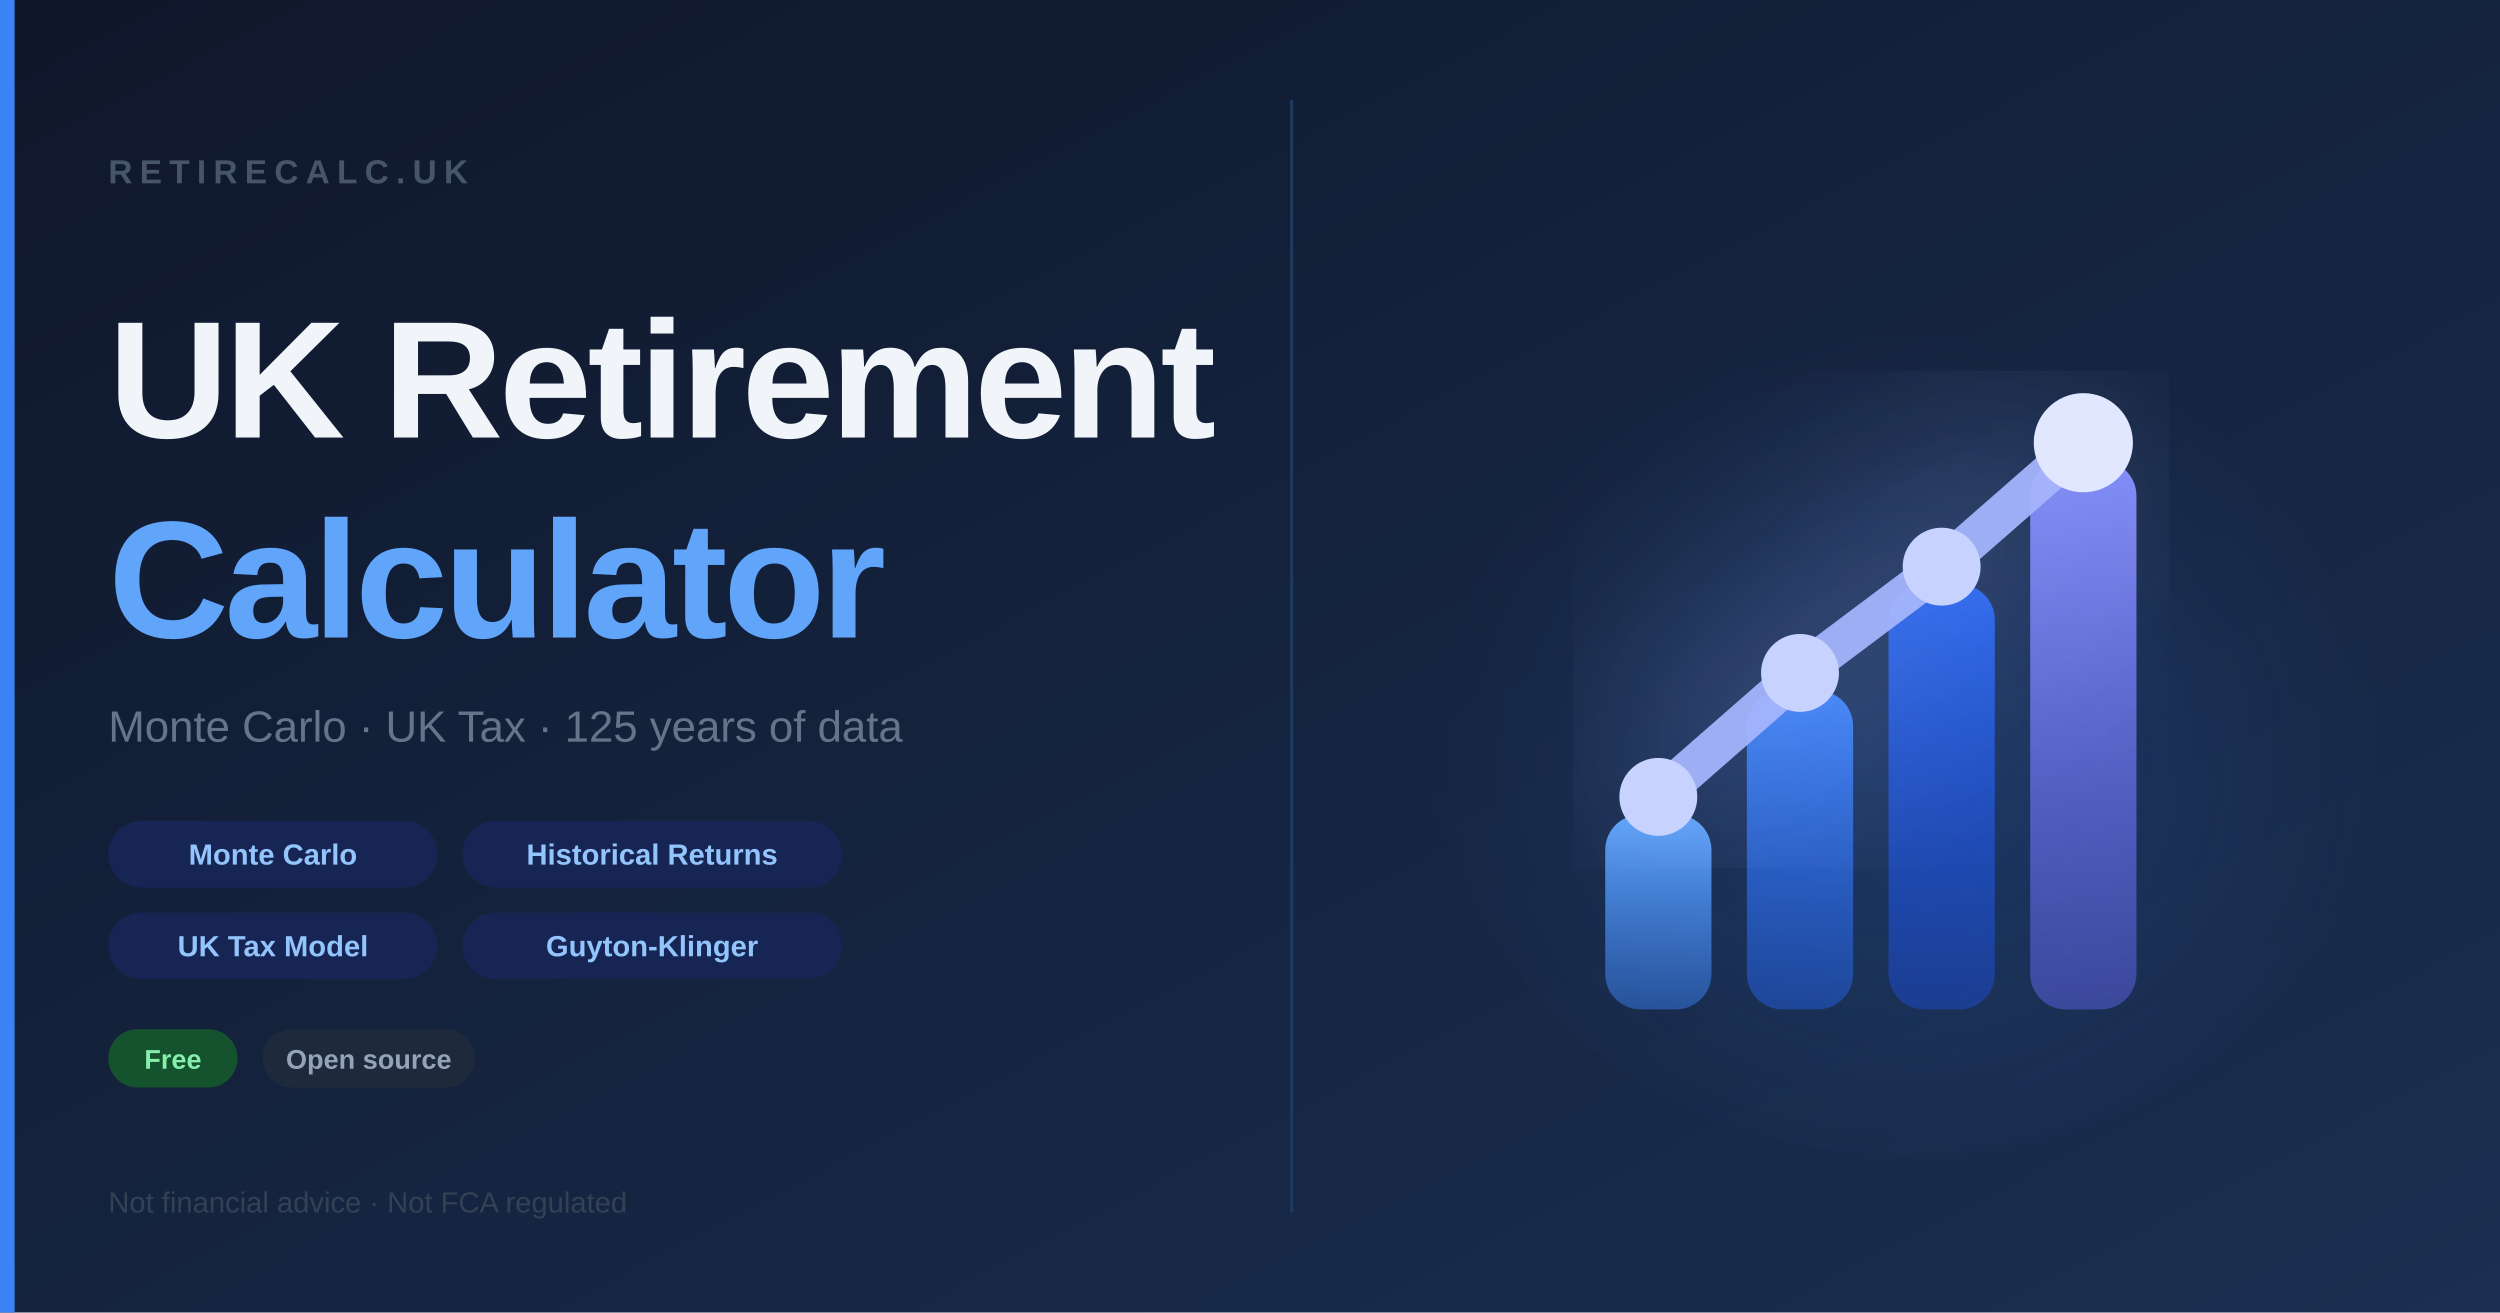
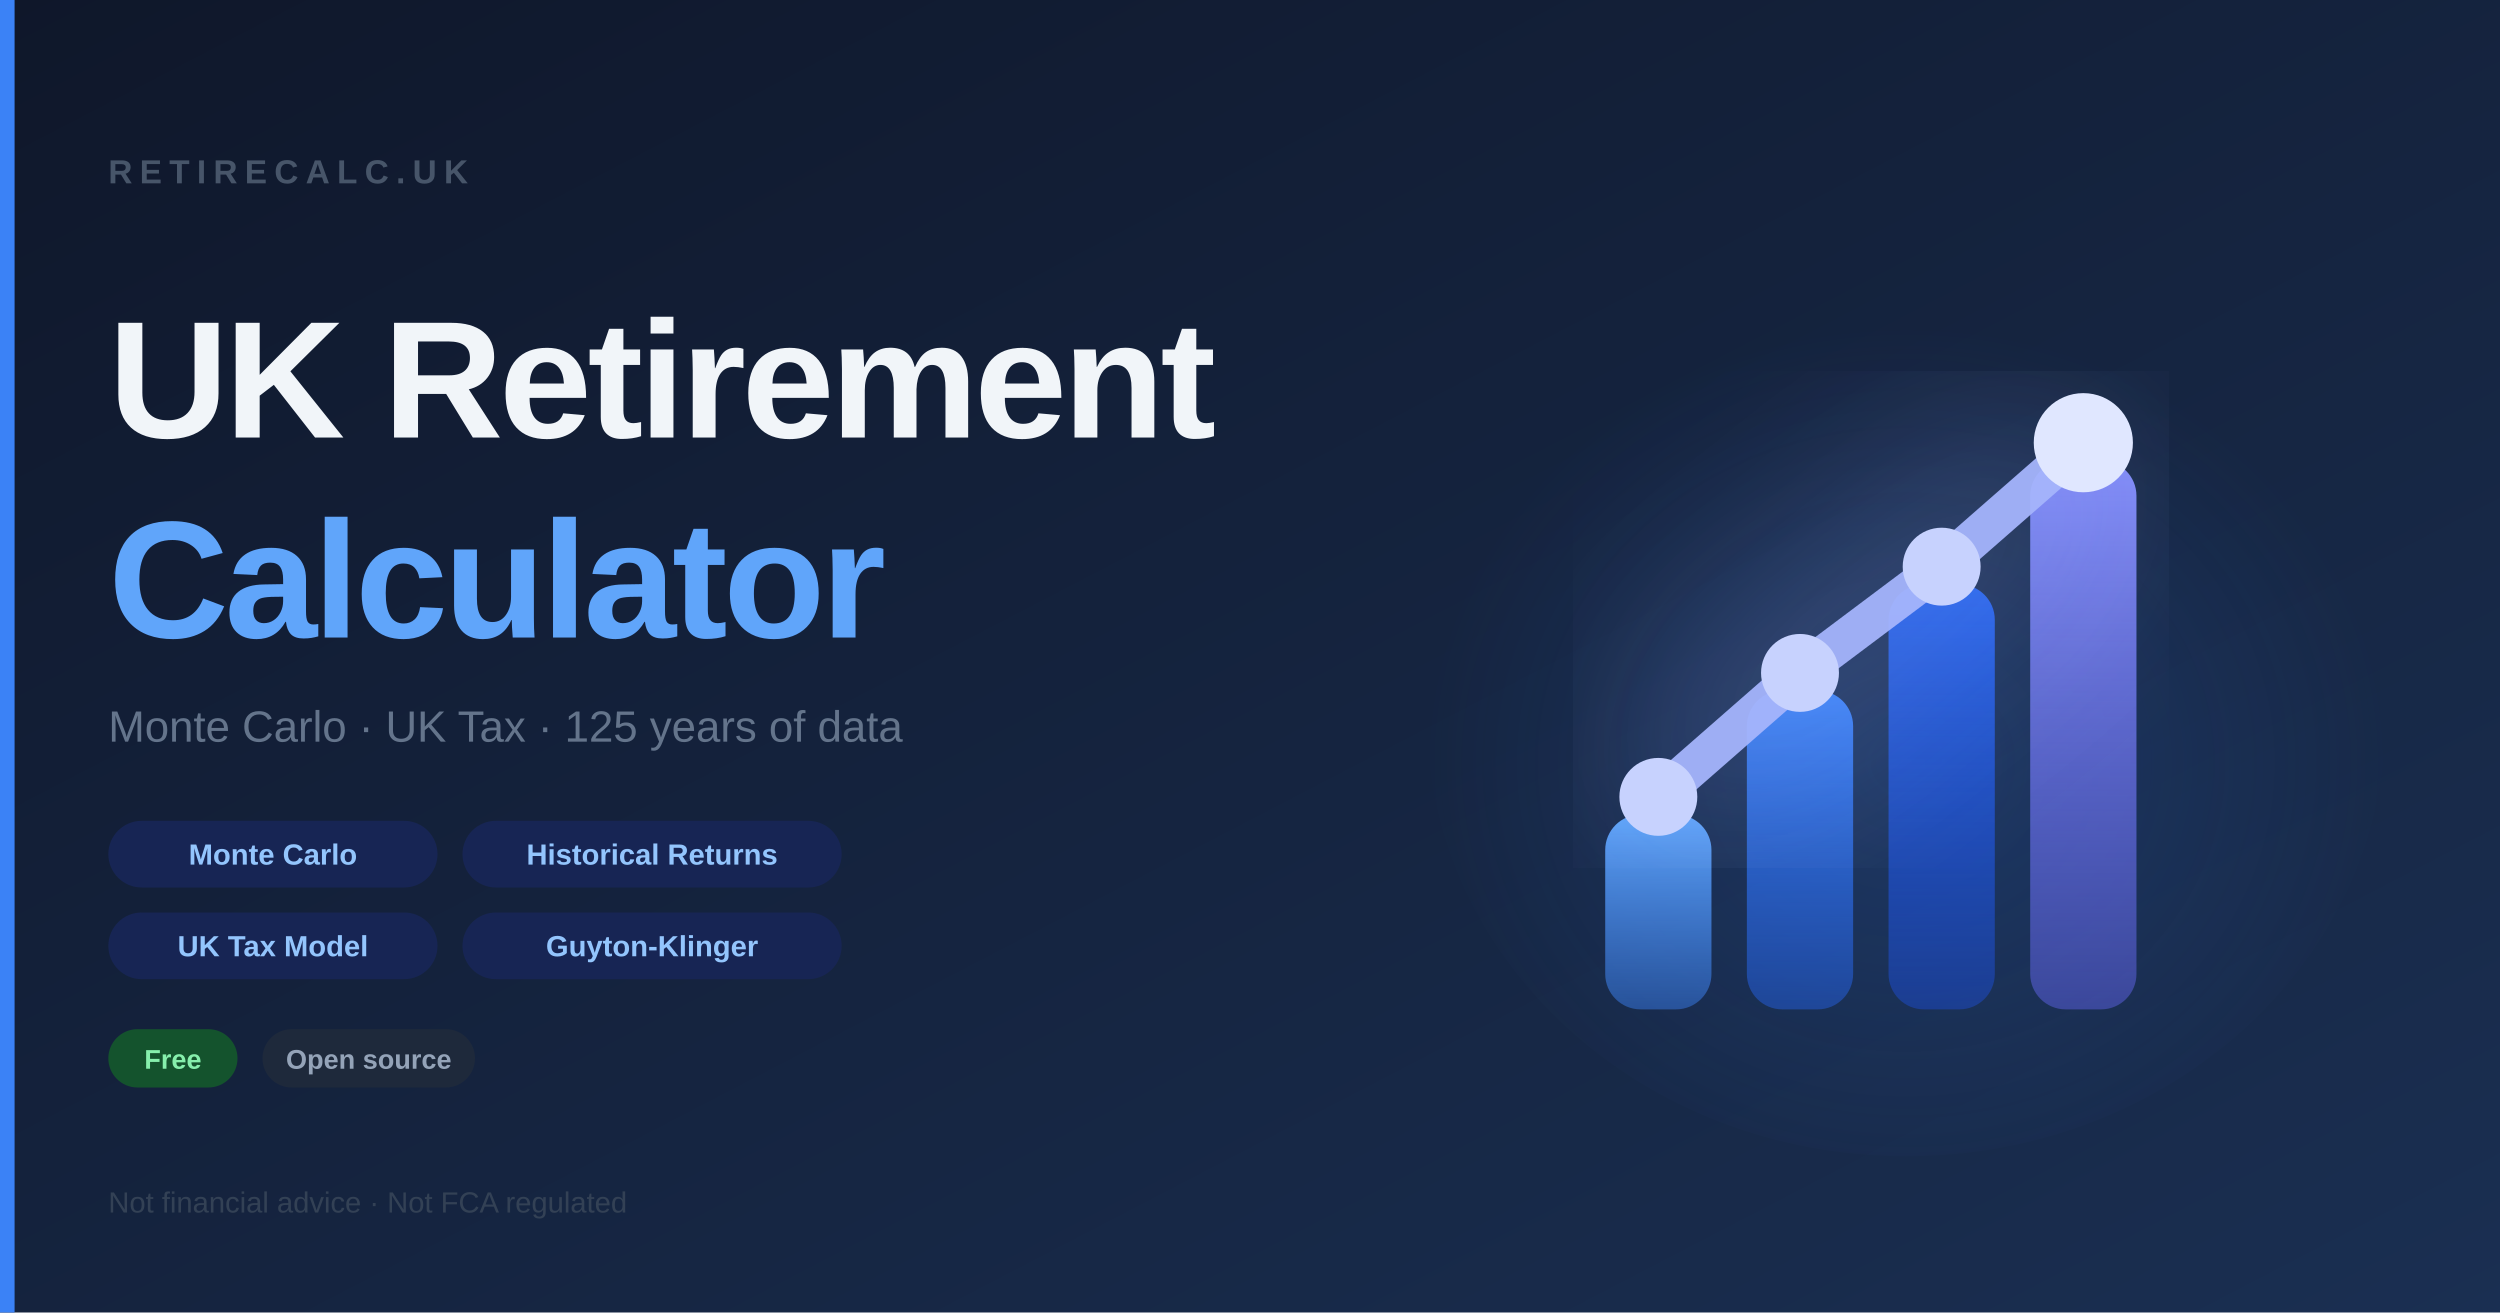
<svg xmlns="http://www.w3.org/2000/svg" viewBox="0 0 1200 630" width="1200" height="630">
  <defs>
    <linearGradient id="bg" x1="0" y1="0" x2="1" y2="1">
      <stop offset="0%" stop-color="#0f172a" />
      <stop offset="100%" stop-color="#1a2f52" />
    </linearGradient>
    <linearGradient id="b1" x1="0" y1="0" x2="0" y2="1">
      <stop offset="0%" stop-color="#60a5fa" />
      <stop offset="100%" stop-color="#3b82f6" stop-opacity="0.45" />
    </linearGradient>
    <linearGradient id="b2" x1="0" y1="0" x2="0" y2="1">
      <stop offset="0%" stop-color="#3b82f6" />
      <stop offset="100%" stop-color="#2563eb" stop-opacity="0.45" />
    </linearGradient>
    <linearGradient id="b3" x1="0" y1="0" x2="0" y2="1">
      <stop offset="0%" stop-color="#2563eb" />
      <stop offset="100%" stop-color="#1d4ed8" stop-opacity="0.45" />
    </linearGradient>
    <linearGradient id="b4" x1="0" y1="0" x2="0" y2="1">
      <stop offset="0%" stop-color="#818cf8" />
      <stop offset="100%" stop-color="#6366f1" stop-opacity="0.45" />
    </linearGradient>
    <filter id="glow" x="-20%" y="-20%" width="140%" height="140%">
      <feGaussianBlur stdDeviation="6" result="blur" />
      <feMerge>
        <feMergeNode in="blur" />
        <feMergeNode in="SourceGraphic" />
      </feMerge>
    </filter>
    <radialGradient id="iconGlow" cx="50%" cy="55%" r="50%">
      <stop offset="0%" stop-color="#3b82f6" stop-opacity="0.18" />
      <stop offset="100%" stop-color="#3b82f6" stop-opacity="0" />
    </radialGradient>
  </defs>
  <rect width="1200" height="630" fill="url(#bg)" />
  <rect x="0" y="0" width="7" height="630" fill="#3b82f6" />
-   <line x1="620" y1="48" x2="620" y2="582" stroke="#1e3a5f" stroke-width="1.5" />
  <text x="52" y="88" font-family="ui-sans-serif, 'Helvetica Neue', Arial, sans-serif" font-size="16" font-weight="600" fill="#475569" letter-spacing="3.5">RETIRECALC.UK</text>
  <text x="52" y="210" font-family="ui-sans-serif, 'Helvetica Neue', Arial, sans-serif" font-size="80" font-weight="800" fill="#f1f5f9" letter-spacing="-2">UK Retirement</text>
  <text x="52" y="306" font-family="ui-sans-serif, 'Helvetica Neue', Arial, sans-serif" font-size="80" font-weight="800" fill="#60a5fa" letter-spacing="-2">Calculator</text>
  <text x="52" y="356" font-family="ui-sans-serif, 'Helvetica Neue', Arial, sans-serif" font-size="21" fill="#64748b">Monte Carlo · UK Tax · 125 years of data</text>
  <rect x="52" y="394" width="158" height="32" rx="16" fill="#172554" />
  <text x="131" y="415" font-family="ui-sans-serif, 'Helvetica Neue', Arial, sans-serif" font-size="14" font-weight="600" fill="#93c5fd" text-anchor="middle">Monte Carlo</text>
  <rect x="222" y="394" width="182" height="32" rx="16" fill="#172554" />
  <text x="313" y="415" font-family="ui-sans-serif, 'Helvetica Neue', Arial, sans-serif" font-size="14" font-weight="600" fill="#93c5fd" text-anchor="middle">Historical Returns</text>
  <rect x="52" y="438" width="158" height="32" rx="16" fill="#172554" />
  <text x="131" y="459" font-family="ui-sans-serif, 'Helvetica Neue', Arial, sans-serif" font-size="14" font-weight="600" fill="#93c5fd" text-anchor="middle">UK Tax Model</text>
  <rect x="222" y="438" width="182" height="32" rx="16" fill="#172554" />
  <text x="313" y="459" font-family="ui-sans-serif, 'Helvetica Neue', Arial, sans-serif" font-size="14" font-weight="600" fill="#93c5fd" text-anchor="middle">Guyton-Klinger</text>
  <rect x="52" y="494" width="62" height="28" rx="14" fill="#14532d" />
  <text x="83" y="513" font-family="ui-sans-serif, 'Helvetica Neue', Arial, sans-serif" font-size="13" font-weight="700" fill="#86efac" text-anchor="middle">Free</text>
  <rect x="126" y="494" width="102" height="28" rx="14" fill="#1e293b" />
  <text x="177" y="513" font-family="ui-sans-serif, 'Helvetica Neue', Arial, sans-serif" font-size="13" font-weight="600" fill="#94a3b8" text-anchor="middle">Open source</text>
  <text x="52" y="582" font-family="ui-sans-serif, 'Helvetica Neue', Arial, sans-serif" font-size="14" fill="#334155">Not financial advice · Not FCA regulated</text>
  <ellipse cx="915" cy="345" rx="230" ry="210" fill="url(#iconGlow)" />
  <g transform="translate(728, 153) scale(8.5)">
    <rect x="5" y="28" width="6" height="11" rx="2" fill="url(#b1)" />
    <rect x="13" y="21" width="6" height="18" rx="2" fill="url(#b2)" />
    <rect x="21" y="15" width="6" height="24" rx="2" fill="url(#b3)" />
    <rect x="29" y="8" width="6" height="31" rx="2" fill="url(#b4)" />
    <polyline points="8,27 16,20 24,14 32,7" stroke="#a5b4fc" stroke-width="2.2" fill="none" stroke-linecap="round" stroke-linejoin="round" filter="url(#glow)" opacity="0.95" />
    <circle cx="8" cy="27" r="2.2" fill="#c7d2fe" />
    <circle cx="16" cy="20" r="2.2" fill="#c7d2fe" />
    <circle cx="24" cy="14" r="2.2" fill="#c7d2fe" />
    <circle cx="32" cy="7" r="2.8" fill="#e0e7ff" />
  </g>
</svg>
